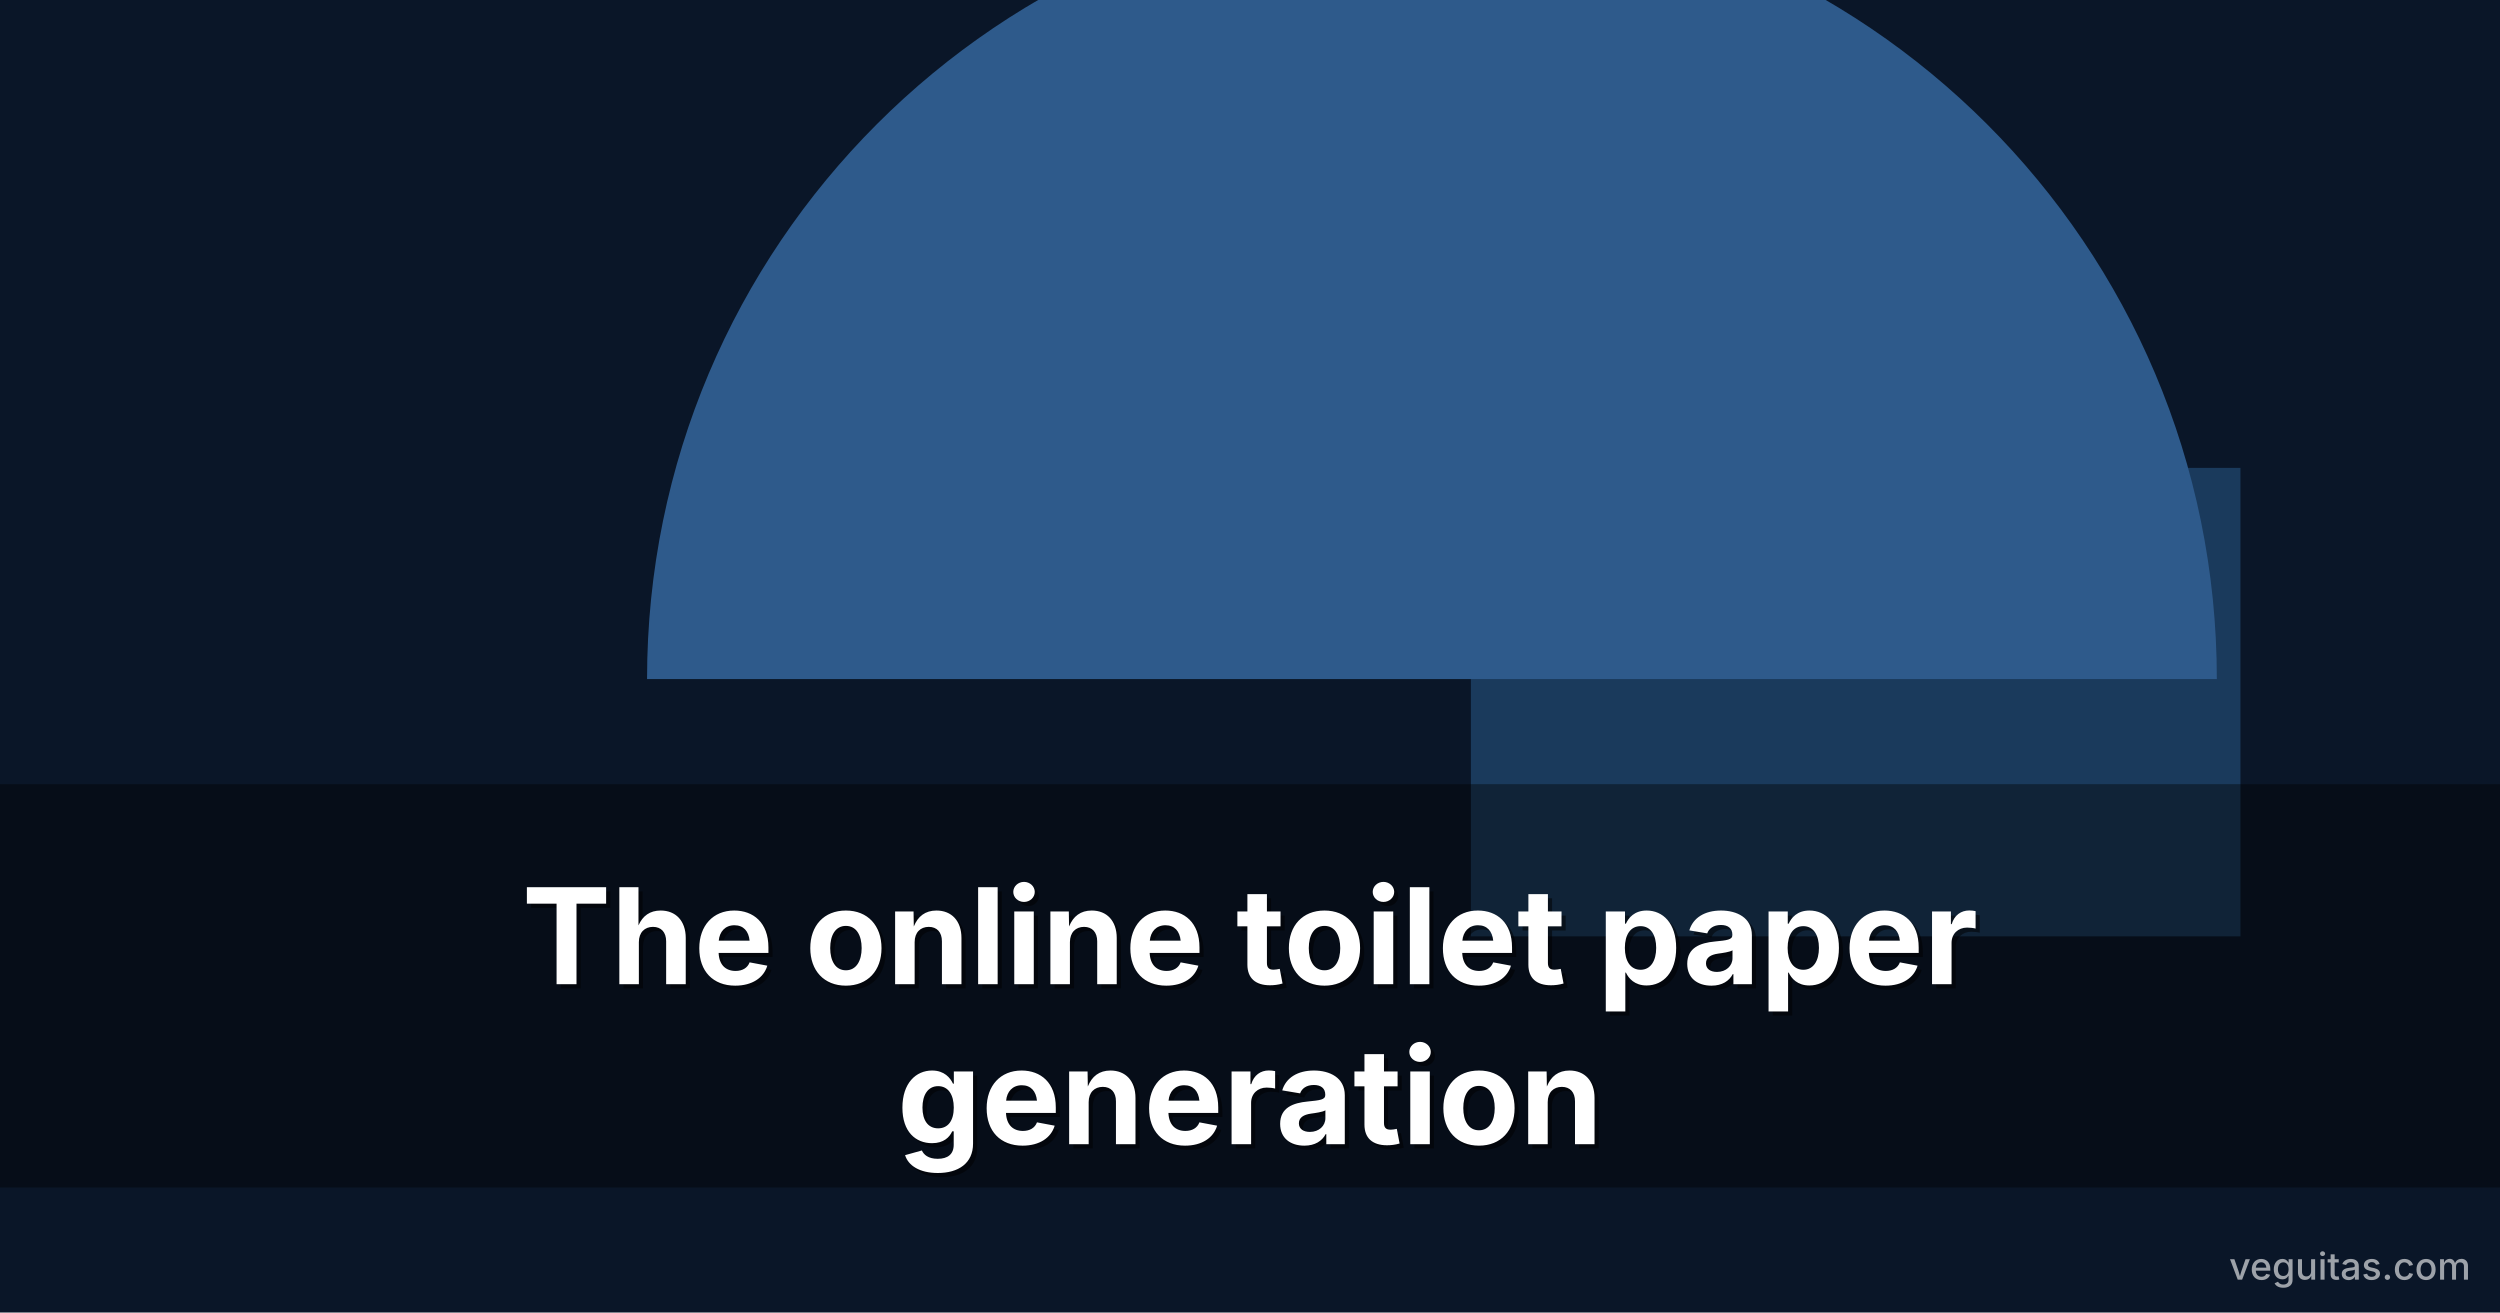
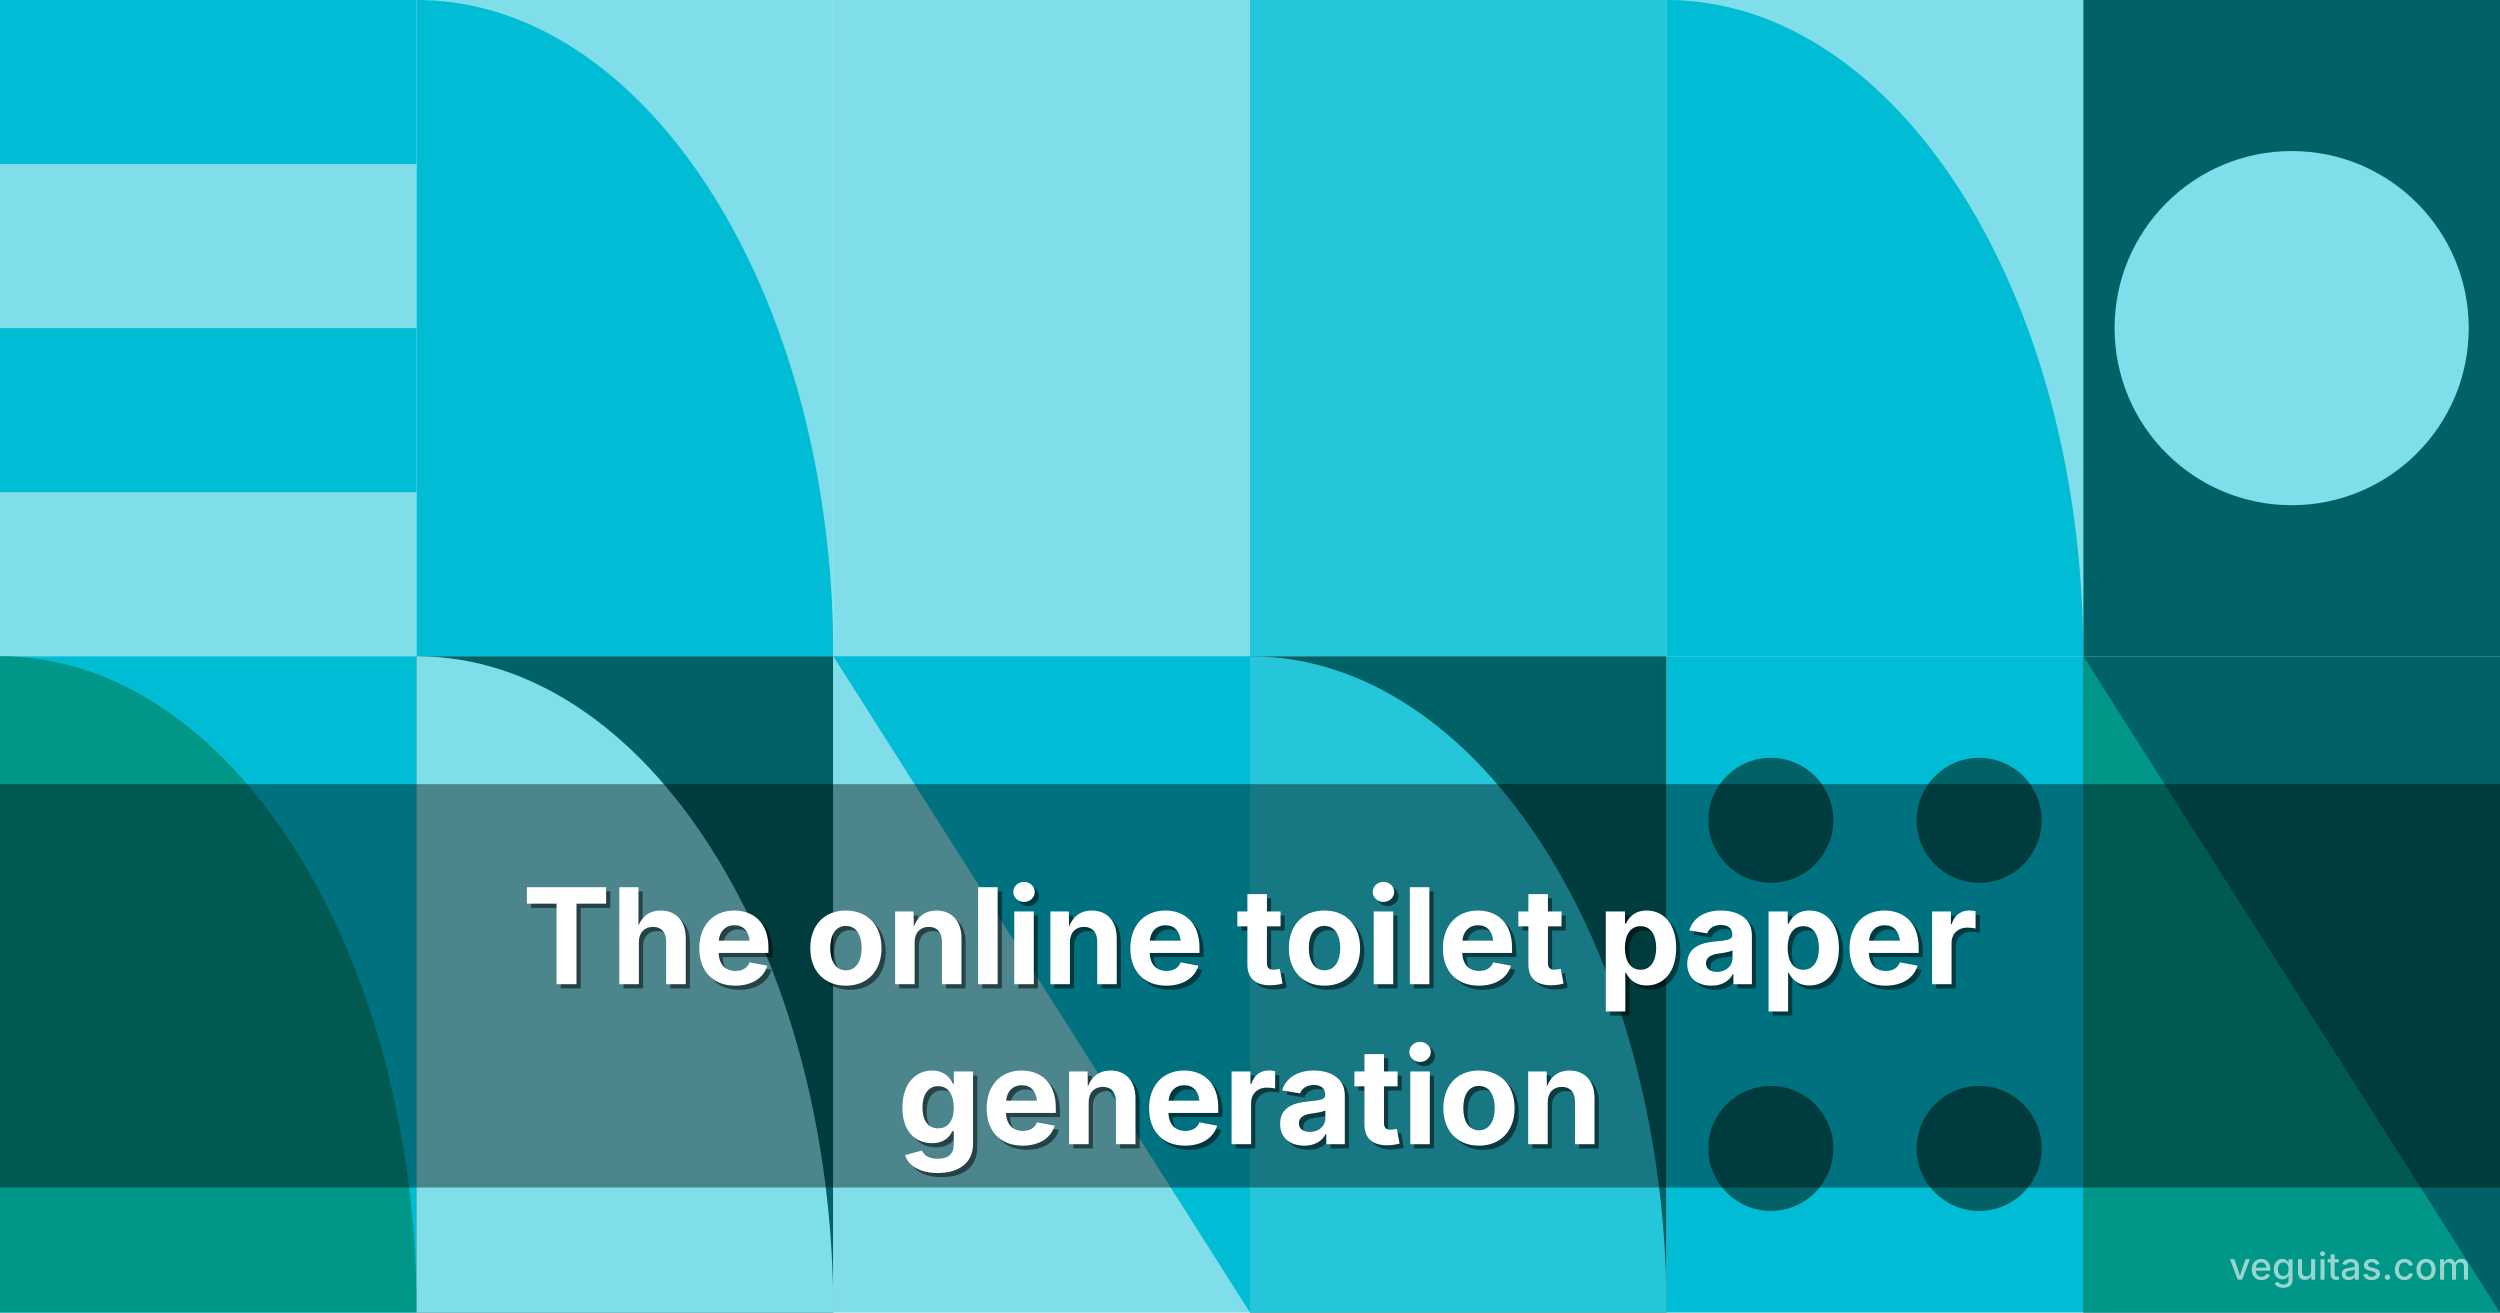
<svg xmlns="http://www.w3.org/2000/svg" version="1.1" width="1200" height="630" viewBox="0 0 1200 630">
-   <rect width="1200" height="630" fill="#0a1628" />
-   <rect width="369.367" height="224.869" x="706.04" y="224.581" fill="#1a3a5c" />
-   <path d="M 310.586 325.961 A 376.746 376.746 0 0 1 1064.078 325.961" fill="#2e5a8b" />
+   <rect width="200" height="315" x="0" y="0" fill="#80deea" />
+   <rect width="200" height="78.75" x="0" y="0" fill="#00bcd4" />
+   <rect width="200" height="78.75" x="0" y="157.5" fill="#00bcd4" />
+   <rect width="200" height="315" x="200" y="0" fill="#80deea" />
+   <path d="M 200 0 A 200 315 0 0 1 400 315 L 200 315 Z" fill="#00bcd4" />
+   <rect width="200" height="315" x="400" y="0" fill="#80deea" />
+   <path d="M 400 315 A 100 157.5 0 0 1 600 315 Z" fill="#80deea" />
+   <rect width="200" height="315" x="600" y="0" fill="#26c6da" />
+   <polygon points="600,0 800,0 800,315" fill="#26c6da" />
+   <rect width="200" height="315" x="800" y="0" fill="#80deea" />
+   <path d="M 800 0 A 200 315 0 0 1 1000 315 L 800 315 Z" fill="#00bcd4" />
+   <rect width="200" height="315" x="1000" y="0" fill="#006266" />
+   <circle r="85" cx="1100" cy="157.5" fill="#80deea" />
+   <rect width="200" height="315" x="0" y="315" fill="#00bcd4" />
+   <path d="M 0 315 A 200 315 0 0 1 200 630 L 0 630 Z" fill="#009688" />
+   <rect width="200" height="315" x="200" y="315" fill="#006266" />
+   <path d="M 200 315 A 200 315 0 0 1 400 630 L 200 630 Z" fill="#80deea" />
+   <rect width="200" height="315" x="400" y="315" fill="#80deea" />
+   <polygon points="400,315 600,315 600,630" fill="#00bcd4" />
+   <rect width="200" height="315" x="600" y="315" fill="#006266" />
+   <path d="M 600 315 A 200 315 0 0 1 800 630 L 600 630 Z" fill="#26c6da" />
+   <rect width="200" height="315" x="800" y="315" fill="#00bcd4" />
+   <circle r="30" cx="850" cy="393.75" fill="#006266" />
+   <circle r="30" cx="950" cy="393.75" fill="#006266" />
+   <circle r="30" cx="850" cy="551.25" fill="#006266" />
+   <circle r="30" cx="950" cy="551.25" fill="#006266" />
+   <rect width="200" height="315" x="1000" y="315" fill="#006266" />
+   <polygon points="1000,315 1000,630 1200,630" fill="#009688" />
  <rect width="1200" height="193.6" x="0" y="376.4" fill="rgba(0,0,0,0.4)" />
  <text font-family="system-ui, -apple-system, sans-serif" font-size="64" font-weight="700" text-anchor="middle" fill="rgba(0,0,0,0.5)" x="602" y="474.428">
    <tspan dy="0" x="602">The online toilet paper</tspan>
  </text>
  <text font-family="system-ui, -apple-system, sans-serif" font-size="64" font-weight="700" text-anchor="middle" fill="#ffffff" x="600" y="472.428">
    <tspan dy="0" x="600">The online toilet paper</tspan>
  </text>
  <text font-family="system-ui, -apple-system, sans-serif" font-size="64" font-weight="700" text-anchor="middle" fill="rgba(0,0,0,0.5)" x="602" y="551.228">
    <tspan dy="0" x="602">generation</tspan>
  </text>
  <text font-family="system-ui, -apple-system, sans-serif" font-size="64" font-weight="700" text-anchor="middle" fill="#ffffff" x="600" y="549.228">
    <tspan dy="0" x="600">generation</tspan>
  </text>
  <text font-family="system-ui, -apple-system, sans-serif" font-size="18" font-weight="500" fill="#ffffff" opacity="0.6" x="1070" y="614.239">
    <tspan dy="0" x="1070">veguitas.com</tspan>
  </text>
</svg>
